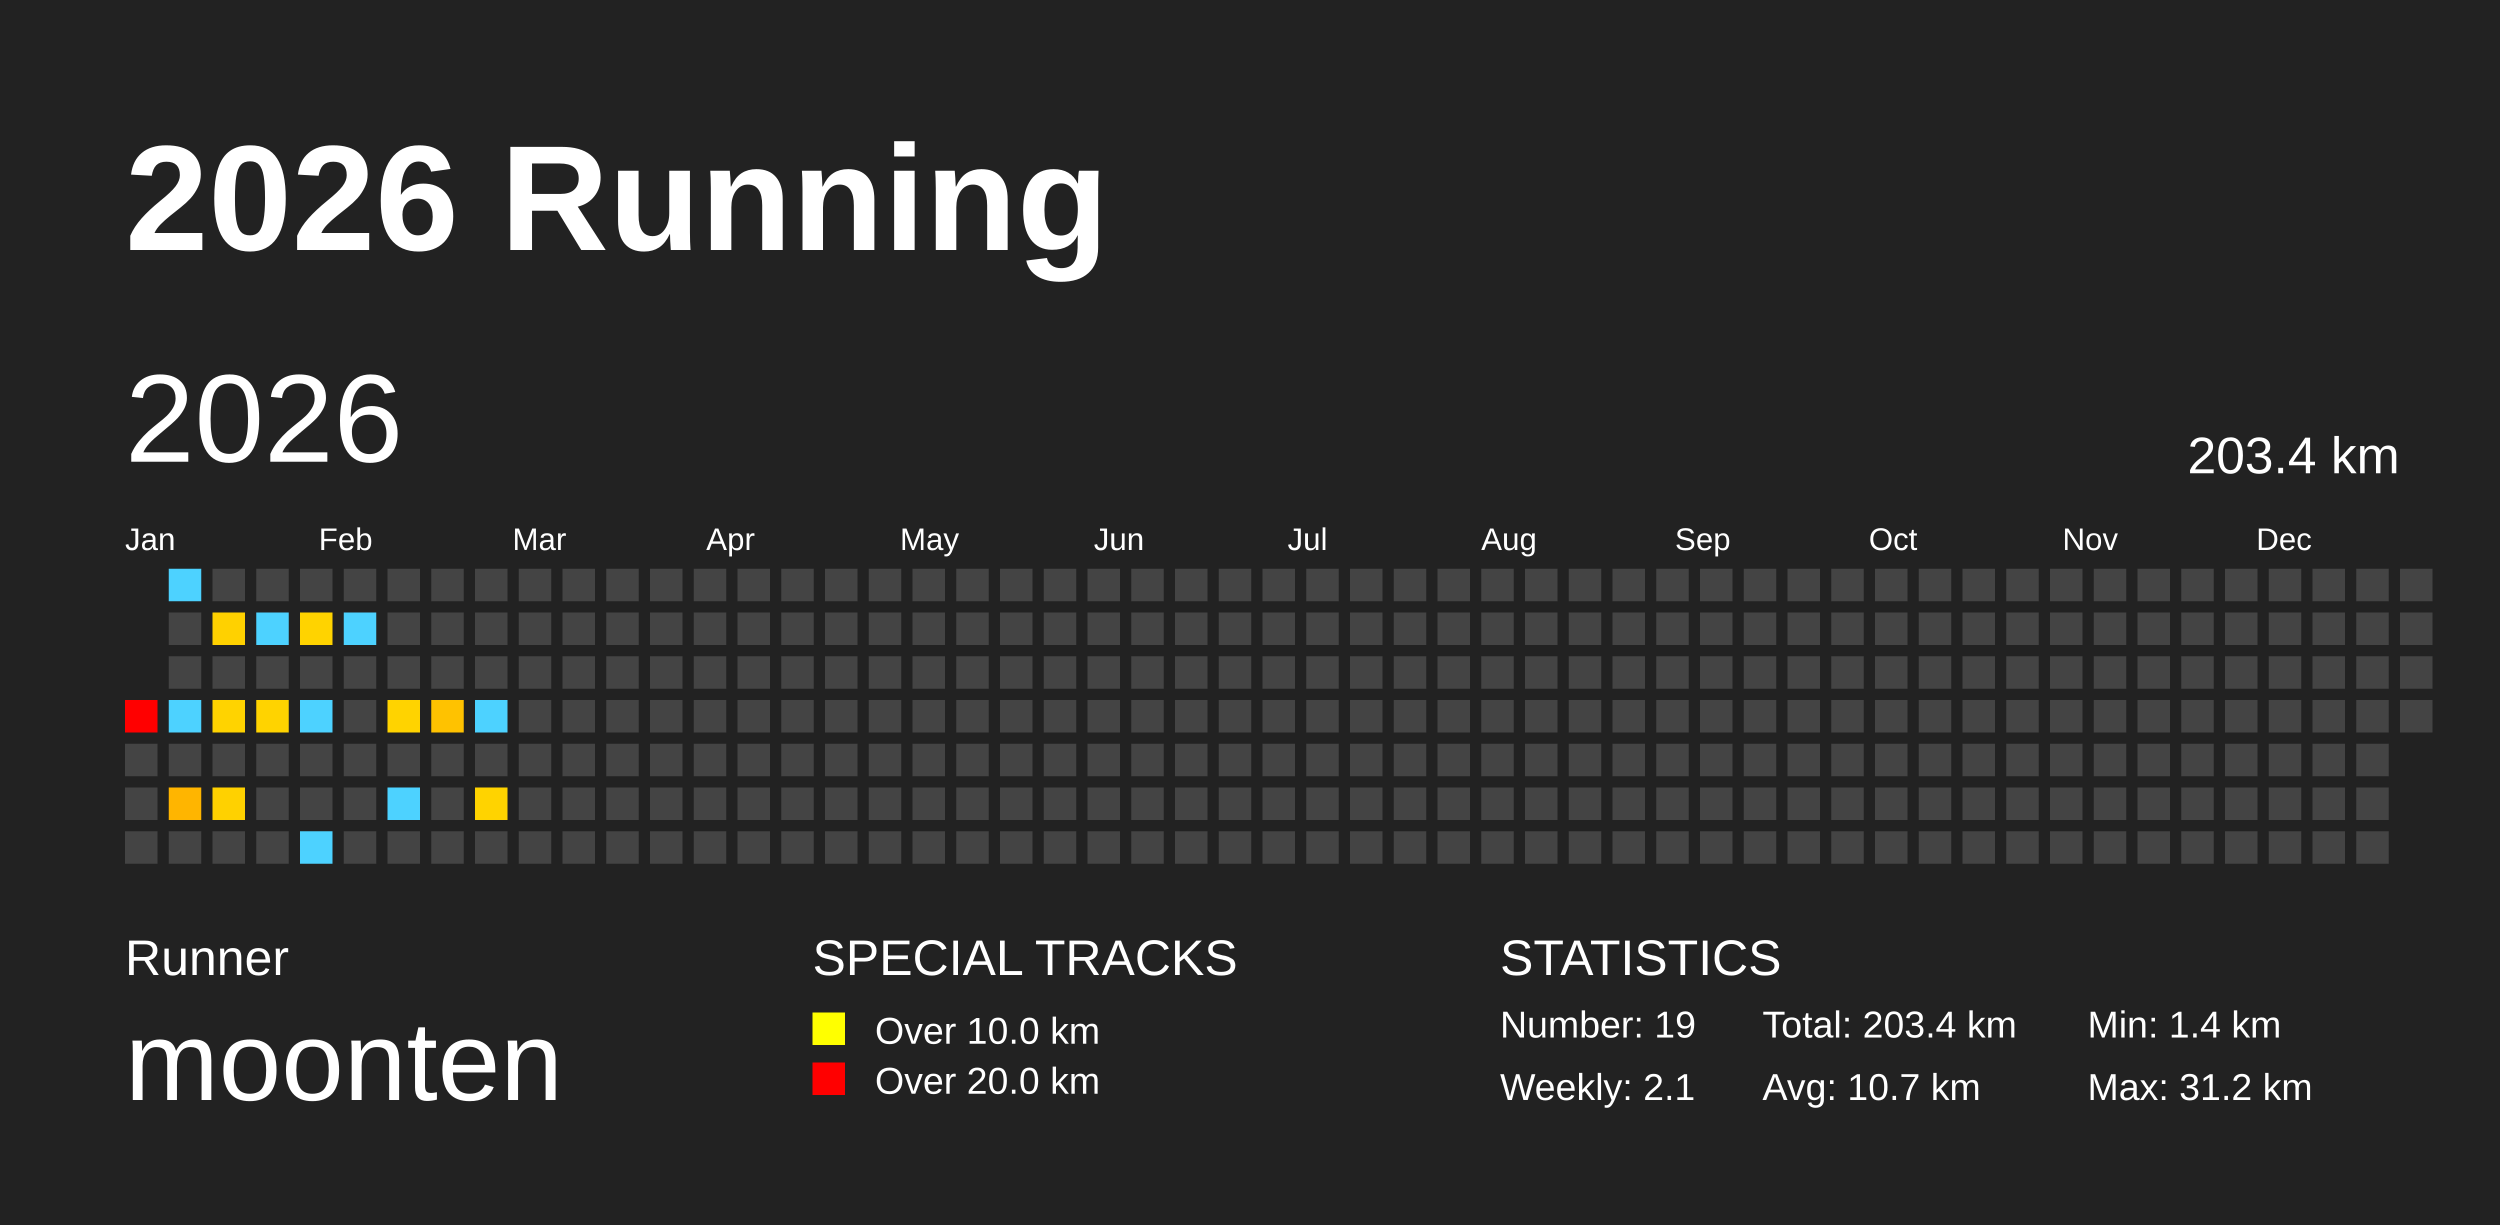
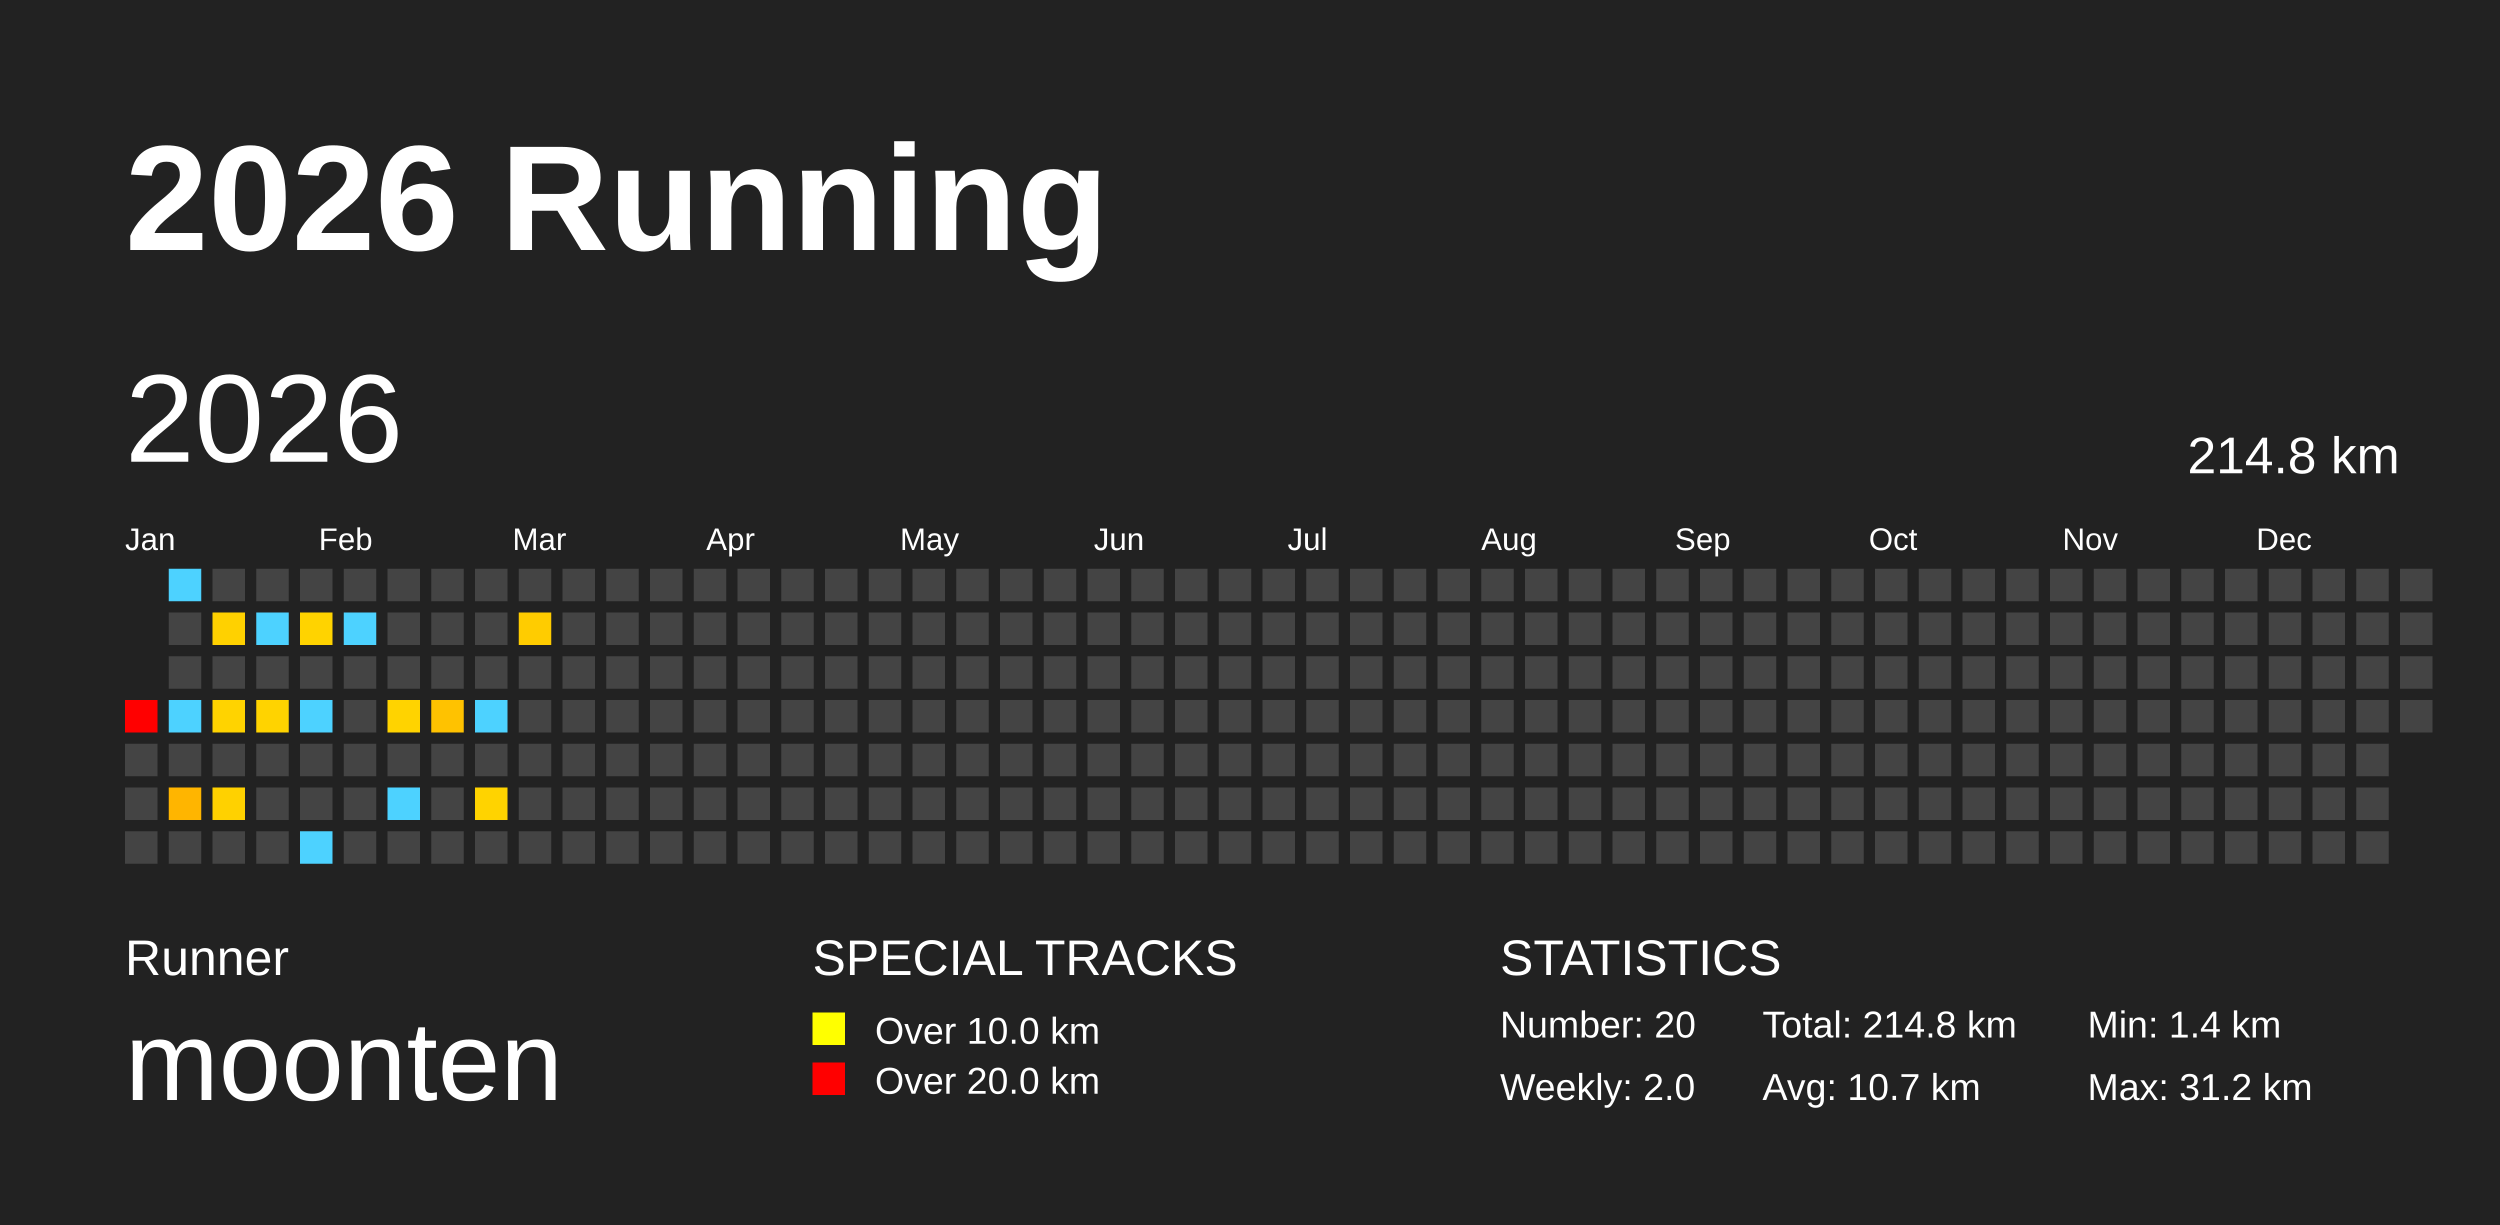
<svg xmlns="http://www.w3.org/2000/svg" baseProfile="full" height="98mm" version="1.1" viewBox="0,0,200,98" width="200mm">
  <defs />
  <rect fill="#222222" height="98" width="200" x="0" y="0" />
  <text fill="#FFFFFF" style="font-size:12px; font-family:Arial; font-weight:bold;" x="10" y="20">2026 Running</text>
  <text fill="#FFFFFF" style="font-size:4px; font-family:Arial" x="10" y="78">Runner</text>
  <text fill="#FFFFFF" style="font-size:9px; font-family:Arial" x="10" y="88">moonten</text>
  <text fill="#FFFFFF" style="font-size:4px; font-family:Arial" x="65" y="78">SPECIAL TRACKS</text>
  <rect fill="yellow" height="2.6" width="2.6" x="65" y="81" />
  <text fill="#FFFFFF" style="font-size:3px; font-family:Arial" x="70" y="83.5">Over 10.0 km</text>
  <rect fill="red" height="2.6" width="2.6" x="65" y="85" />
  <text fill="#FFFFFF" style="font-size:3px; font-family:Arial" x="70" y="87.5">Over 20.0 km</text>
  <text fill="#FFFFFF" style="font-size:4px; font-family:Arial" x="120" y="78">STATISTICS</text>
-   <text fill="#FFFFFF" style="font-size:3px; font-family:Arial" x="120" y="83">Number: 19</text>
-   <text fill="#FFFFFF" style="font-size:3px; font-family:Arial" x="120" y="88">Weekly: 2.1</text>
-   <text fill="#FFFFFF" style="font-size:3px; font-family:Arial" x="141" y="83">Total: 203.4 km</text>
+   <text fill="#FFFFFF" style="font-size:3px; font-family:Arial" x="120" y="83">Number: 20</text>
+   <text fill="#FFFFFF" style="font-size:3px; font-family:Arial" x="120" y="88">Weekly: 2.0</text>
+   <text fill="#FFFFFF" style="font-size:3px; font-family:Arial" x="141" y="83">Total: 214.8 km</text>
  <text fill="#FFFFFF" style="font-size:3px; font-family:Arial" x="141" y="88">Avg: 10.7 km</text>
  <text fill="#FFFFFF" style="font-size:3px; font-family:Arial" x="167" y="83">Min: 1.4 km</text>
  <text fill="#FFFFFF" style="font-size:3px; font-family:Arial" x="167" y="88">Max: 31.2 km</text>
  <text dominant-baseline="hanging" fill="#FFFFFF" style="font-size:10.0px; font-family:Arial;" x="10" y="30">2026</text>
-   <text dominant-baseline="hanging" fill="#FFFFFF" style="font-size:4.125px; font-family:Arial;" x="175" y="35">203.4 km</text>
+   <text dominant-baseline="hanging" fill="#FFFFFF" style="font-size:4.125px; font-family:Arial;" x="175" y="35">214.8 km</text>
  <text fill="#FFFFFF" style="font-size:2.5px; font-family:Arial" x="10.0" y="44">Jan</text>
  <text fill="#FFFFFF" style="font-size:2.5px; font-family:Arial" x="25.5" y="44">Feb</text>
  <text fill="#FFFFFF" style="font-size:2.5px; font-family:Arial" x="41.0" y="44">Mar</text>
  <text fill="#FFFFFF" style="font-size:2.5px; font-family:Arial" x="56.5" y="44">Apr</text>
  <text fill="#FFFFFF" style="font-size:2.5px; font-family:Arial" x="72.0" y="44">May</text>
  <text fill="#FFFFFF" style="font-size:2.5px; font-family:Arial" x="87.5" y="44">Jun</text>
  <text fill="#FFFFFF" style="font-size:2.5px; font-family:Arial" x="103.0" y="44">Jul</text>
  <text fill="#FFFFFF" style="font-size:2.5px; font-family:Arial" x="118.5" y="44">Aug</text>
  <text fill="#FFFFFF" style="font-size:2.5px; font-family:Arial" x="134.0" y="44">Sep</text>
  <text fill="#FFFFFF" style="font-size:2.5px; font-family:Arial" x="149.5" y="44">Oct</text>
  <text fill="#FFFFFF" style="font-size:2.5px; font-family:Arial" x="165.0" y="44">Nov</text>
  <text fill="#FFFFFF" style="font-size:2.5px; font-family:Arial" x="180.5" y="44">Dec</text>
  <rect fill="red" height="2.6" width="2.6" x="10.0" y="56.0" />
  <rect fill="#444444" height="2.6" width="2.6" x="10.0" y="59.5" />
  <rect fill="#444444" height="2.6" width="2.6" x="10.0" y="63.0" />
  <rect fill="#444444" height="2.6" width="2.6" x="10.0" y="66.5" />
  <rect fill="#4dd2ff" height="2.6" width="2.6" x="13.5" y="45.5" />
  <rect fill="#444444" height="2.6" width="2.6" x="13.5" y="49.0" />
  <rect fill="#444444" height="2.6" width="2.6" x="13.5" y="52.5" />
  <rect fill="#4dd2ff" height="2.6" width="2.6" x="13.5" y="56.0" />
  <rect fill="#444444" height="2.6" width="2.6" x="13.5" y="59.5" />
  <rect fill="#ffb500" height="2.6" width="2.6" x="13.5" y="63.0" />
  <rect fill="#444444" height="2.6" width="2.6" x="13.5" y="66.5" />
  <rect fill="#444444" height="2.6" width="2.6" x="17.0" y="45.5" />
  <rect fill="#ffd100" height="2.6" width="2.6" x="17.0" y="49.0" />
  <rect fill="#444444" height="2.6" width="2.6" x="17.0" y="52.5" />
  <rect fill="#ffd300" height="2.6" width="2.6" x="17.0" y="56.0" />
  <rect fill="#444444" height="2.6" width="2.6" x="17.0" y="59.5" />
  <rect fill="#ffd100" height="2.6" width="2.6" x="17.0" y="63.0" />
  <rect fill="#444444" height="2.6" width="2.6" x="17.0" y="66.5" />
  <rect fill="#444444" height="2.6" width="2.6" x="20.5" y="45.5" />
  <rect fill="#4dd2ff" height="2.6" width="2.6" x="20.5" y="49.0" />
  <rect fill="#444444" height="2.6" width="2.6" x="20.5" y="52.5" />
  <rect fill="#ffd300" height="2.6" width="2.6" x="20.5" y="56.0" />
  <rect fill="#444444" height="2.6" width="2.6" x="20.5" y="59.5" />
  <rect fill="#444444" height="2.6" width="2.6" x="20.5" y="63.0" />
  <rect fill="#444444" height="2.6" width="2.6" x="20.5" y="66.5" />
  <rect fill="#444444" height="2.6" width="2.6" x="24.0" y="45.5" />
  <rect fill="#ffd300" height="2.6" width="2.6" x="24.0" y="49.0" />
  <rect fill="#444444" height="2.6" width="2.6" x="24.0" y="52.5" />
  <rect fill="#4dd2ff" height="2.6" width="2.6" x="24.0" y="56.0" />
  <rect fill="#444444" height="2.6" width="2.6" x="24.0" y="59.5" />
  <rect fill="#444444" height="2.6" width="2.6" x="24.0" y="63.0" />
  <rect fill="#4dd2ff" height="2.6" width="2.6" x="24.0" y="66.5" />
  <rect fill="#444444" height="2.6" width="2.6" x="27.5" y="45.5" />
  <rect fill="#4dd2ff" height="2.6" width="2.6" x="27.5" y="49.0" />
  <rect fill="#444444" height="2.6" width="2.6" x="27.5" y="52.5" />
  <rect fill="#444444" height="2.6" width="2.6" x="27.5" y="56.0" />
  <rect fill="#444444" height="2.6" width="2.6" x="27.5" y="59.5" />
  <rect fill="#444444" height="2.6" width="2.6" x="27.5" y="63.0" />
  <rect fill="#444444" height="2.6" width="2.6" x="27.5" y="66.5" />
  <rect fill="#444444" height="2.6" width="2.6" x="31.0" y="45.5" />
  <rect fill="#444444" height="2.6" width="2.6" x="31.0" y="49.0" />
  <rect fill="#444444" height="2.6" width="2.6" x="31.0" y="52.5" />
  <rect fill="#ffd300" height="2.6" width="2.6" x="31.0" y="56.0" />
  <rect fill="#444444" height="2.6" width="2.6" x="31.0" y="59.5" />
  <rect fill="#4dd2ff" height="2.6" width="2.6" x="31.0" y="63.0" />
  <rect fill="#444444" height="2.6" width="2.6" x="31.0" y="66.5" />
  <rect fill="#444444" height="2.6" width="2.6" x="34.5" y="45.5" />
  <rect fill="#444444" height="2.6" width="2.6" x="34.5" y="49.0" />
  <rect fill="#444444" height="2.6" width="2.6" x="34.5" y="52.5" />
  <rect fill="#ffc200" height="2.6" width="2.6" x="34.5" y="56.0" />
  <rect fill="#444444" height="2.6" width="2.6" x="34.5" y="59.5" />
  <rect fill="#444444" height="2.6" width="2.6" x="34.5" y="63.0" />
  <rect fill="#444444" height="2.6" width="2.6" x="34.5" y="66.5" />
  <rect fill="#444444" height="2.6" width="2.6" x="38.0" y="45.5" />
  <rect fill="#444444" height="2.6" width="2.6" x="38.0" y="49.0" />
  <rect fill="#444444" height="2.6" width="2.6" x="38.0" y="52.5" />
  <rect fill="#4dd2ff" height="2.6" width="2.6" x="38.0" y="56.0" />
  <rect fill="#444444" height="2.6" width="2.6" x="38.0" y="59.5" />
  <rect fill="#ffd300" height="2.6" width="2.6" x="38.0" y="63.0" />
  <rect fill="#444444" height="2.6" width="2.6" x="38.0" y="66.5" />
  <rect fill="#444444" height="2.6" width="2.6" x="41.5" y="45.5" />
-   <rect fill="#444444" height="2.6" width="2.6" x="41.5" y="49.0" />
+   <rect fill="#ffcc00" height="2.6" width="2.6" x="41.5" y="49.0" />
  <rect fill="#444444" height="2.6" width="2.6" x="41.5" y="52.5" />
  <rect fill="#444444" height="2.6" width="2.6" x="41.5" y="56.0" />
  <rect fill="#444444" height="2.6" width="2.6" x="41.5" y="59.5" />
  <rect fill="#444444" height="2.6" width="2.6" x="41.5" y="63.0" />
  <rect fill="#444444" height="2.6" width="2.6" x="41.5" y="66.5" />
  <rect fill="#444444" height="2.6" width="2.6" x="45.0" y="45.5" />
  <rect fill="#444444" height="2.6" width="2.6" x="45.0" y="49.0" />
  <rect fill="#444444" height="2.6" width="2.6" x="45.0" y="52.5" />
  <rect fill="#444444" height="2.6" width="2.6" x="45.0" y="56.0" />
  <rect fill="#444444" height="2.6" width="2.6" x="45.0" y="59.5" />
  <rect fill="#444444" height="2.6" width="2.6" x="45.0" y="63.0" />
  <rect fill="#444444" height="2.6" width="2.6" x="45.0" y="66.5" />
  <rect fill="#444444" height="2.6" width="2.6" x="48.5" y="45.5" />
  <rect fill="#444444" height="2.6" width="2.6" x="48.5" y="49.0" />
  <rect fill="#444444" height="2.6" width="2.6" x="48.5" y="52.5" />
  <rect fill="#444444" height="2.6" width="2.6" x="48.5" y="56.0" />
  <rect fill="#444444" height="2.6" width="2.6" x="48.5" y="59.5" />
  <rect fill="#444444" height="2.6" width="2.6" x="48.5" y="63.0" />
  <rect fill="#444444" height="2.6" width="2.6" x="48.5" y="66.5" />
  <rect fill="#444444" height="2.6" width="2.6" x="52.0" y="45.5" />
  <rect fill="#444444" height="2.6" width="2.6" x="52.0" y="49.0" />
  <rect fill="#444444" height="2.6" width="2.6" x="52.0" y="52.5" />
  <rect fill="#444444" height="2.6" width="2.6" x="52.0" y="56.0" />
  <rect fill="#444444" height="2.6" width="2.6" x="52.0" y="59.5" />
  <rect fill="#444444" height="2.6" width="2.6" x="52.0" y="63.0" />
  <rect fill="#444444" height="2.6" width="2.6" x="52.0" y="66.5" />
  <rect fill="#444444" height="2.6" width="2.6" x="55.5" y="45.5" />
  <rect fill="#444444" height="2.6" width="2.6" x="55.5" y="49.0" />
  <rect fill="#444444" height="2.6" width="2.6" x="55.5" y="52.5" />
  <rect fill="#444444" height="2.6" width="2.6" x="55.5" y="56.0" />
  <rect fill="#444444" height="2.6" width="2.6" x="55.5" y="59.5" />
  <rect fill="#444444" height="2.6" width="2.6" x="55.5" y="63.0" />
  <rect fill="#444444" height="2.6" width="2.6" x="55.5" y="66.5" />
  <rect fill="#444444" height="2.6" width="2.6" x="59.0" y="45.5" />
  <rect fill="#444444" height="2.6" width="2.6" x="59.0" y="49.0" />
  <rect fill="#444444" height="2.6" width="2.6" x="59.0" y="52.5" />
  <rect fill="#444444" height="2.6" width="2.6" x="59.0" y="56.0" />
  <rect fill="#444444" height="2.6" width="2.6" x="59.0" y="59.5" />
  <rect fill="#444444" height="2.6" width="2.6" x="59.0" y="63.0" />
  <rect fill="#444444" height="2.6" width="2.6" x="59.0" y="66.5" />
  <rect fill="#444444" height="2.6" width="2.6" x="62.5" y="45.5" />
  <rect fill="#444444" height="2.6" width="2.6" x="62.5" y="49.0" />
  <rect fill="#444444" height="2.6" width="2.6" x="62.5" y="52.5" />
  <rect fill="#444444" height="2.6" width="2.6" x="62.5" y="56.0" />
  <rect fill="#444444" height="2.6" width="2.6" x="62.5" y="59.5" />
  <rect fill="#444444" height="2.6" width="2.6" x="62.5" y="63.0" />
  <rect fill="#444444" height="2.6" width="2.6" x="62.5" y="66.5" />
  <rect fill="#444444" height="2.6" width="2.6" x="66.0" y="45.5" />
  <rect fill="#444444" height="2.6" width="2.6" x="66.0" y="49.0" />
  <rect fill="#444444" height="2.6" width="2.6" x="66.0" y="52.5" />
  <rect fill="#444444" height="2.6" width="2.6" x="66.0" y="56.0" />
  <rect fill="#444444" height="2.6" width="2.6" x="66.0" y="59.5" />
  <rect fill="#444444" height="2.6" width="2.6" x="66.0" y="63.0" />
  <rect fill="#444444" height="2.6" width="2.6" x="66.0" y="66.5" />
  <rect fill="#444444" height="2.6" width="2.6" x="69.5" y="45.5" />
  <rect fill="#444444" height="2.6" width="2.6" x="69.5" y="49.0" />
  <rect fill="#444444" height="2.6" width="2.6" x="69.5" y="52.5" />
  <rect fill="#444444" height="2.6" width="2.6" x="69.5" y="56.0" />
  <rect fill="#444444" height="2.6" width="2.6" x="69.5" y="59.5" />
  <rect fill="#444444" height="2.6" width="2.6" x="69.5" y="63.0" />
  <rect fill="#444444" height="2.6" width="2.6" x="69.5" y="66.5" />
  <rect fill="#444444" height="2.6" width="2.6" x="73.0" y="45.5" />
  <rect fill="#444444" height="2.6" width="2.6" x="73.0" y="49.0" />
  <rect fill="#444444" height="2.6" width="2.6" x="73.0" y="52.5" />
  <rect fill="#444444" height="2.6" width="2.6" x="73.0" y="56.0" />
  <rect fill="#444444" height="2.6" width="2.6" x="73.0" y="59.5" />
  <rect fill="#444444" height="2.6" width="2.6" x="73.0" y="63.0" />
  <rect fill="#444444" height="2.6" width="2.6" x="73.0" y="66.5" />
  <rect fill="#444444" height="2.6" width="2.6" x="76.5" y="45.5" />
  <rect fill="#444444" height="2.6" width="2.6" x="76.5" y="49.0" />
  <rect fill="#444444" height="2.6" width="2.6" x="76.5" y="52.5" />
  <rect fill="#444444" height="2.6" width="2.6" x="76.5" y="56.0" />
  <rect fill="#444444" height="2.6" width="2.6" x="76.5" y="59.5" />
  <rect fill="#444444" height="2.6" width="2.6" x="76.5" y="63.0" />
  <rect fill="#444444" height="2.6" width="2.6" x="76.5" y="66.5" />
  <rect fill="#444444" height="2.6" width="2.6" x="80.0" y="45.5" />
  <rect fill="#444444" height="2.6" width="2.6" x="80.0" y="49.0" />
  <rect fill="#444444" height="2.6" width="2.6" x="80.0" y="52.5" />
  <rect fill="#444444" height="2.6" width="2.6" x="80.0" y="56.0" />
  <rect fill="#444444" height="2.6" width="2.6" x="80.0" y="59.5" />
  <rect fill="#444444" height="2.6" width="2.6" x="80.0" y="63.0" />
  <rect fill="#444444" height="2.6" width="2.6" x="80.0" y="66.5" />
  <rect fill="#444444" height="2.6" width="2.6" x="83.5" y="45.5" />
  <rect fill="#444444" height="2.6" width="2.6" x="83.5" y="49.0" />
  <rect fill="#444444" height="2.6" width="2.6" x="83.5" y="52.5" />
  <rect fill="#444444" height="2.6" width="2.6" x="83.5" y="56.0" />
  <rect fill="#444444" height="2.6" width="2.6" x="83.5" y="59.5" />
  <rect fill="#444444" height="2.6" width="2.6" x="83.5" y="63.0" />
  <rect fill="#444444" height="2.6" width="2.6" x="83.5" y="66.5" />
  <rect fill="#444444" height="2.6" width="2.6" x="87.0" y="45.5" />
  <rect fill="#444444" height="2.6" width="2.6" x="87.0" y="49.0" />
  <rect fill="#444444" height="2.6" width="2.6" x="87.0" y="52.5" />
  <rect fill="#444444" height="2.6" width="2.6" x="87.0" y="56.0" />
  <rect fill="#444444" height="2.6" width="2.6" x="87.0" y="59.5" />
  <rect fill="#444444" height="2.6" width="2.6" x="87.0" y="63.0" />
  <rect fill="#444444" height="2.6" width="2.6" x="87.0" y="66.5" />
  <rect fill="#444444" height="2.6" width="2.6" x="90.5" y="45.5" />
  <rect fill="#444444" height="2.6" width="2.6" x="90.5" y="49.0" />
  <rect fill="#444444" height="2.6" width="2.6" x="90.5" y="52.5" />
  <rect fill="#444444" height="2.6" width="2.6" x="90.5" y="56.0" />
  <rect fill="#444444" height="2.6" width="2.6" x="90.5" y="59.5" />
  <rect fill="#444444" height="2.6" width="2.6" x="90.5" y="63.0" />
  <rect fill="#444444" height="2.6" width="2.6" x="90.5" y="66.5" />
  <rect fill="#444444" height="2.6" width="2.6" x="94.0" y="45.5" />
  <rect fill="#444444" height="2.6" width="2.6" x="94.0" y="49.0" />
  <rect fill="#444444" height="2.6" width="2.6" x="94.0" y="52.5" />
  <rect fill="#444444" height="2.6" width="2.6" x="94.0" y="56.0" />
  <rect fill="#444444" height="2.6" width="2.6" x="94.0" y="59.5" />
  <rect fill="#444444" height="2.6" width="2.6" x="94.0" y="63.0" />
  <rect fill="#444444" height="2.6" width="2.6" x="94.0" y="66.5" />
  <rect fill="#444444" height="2.6" width="2.6" x="97.5" y="45.5" />
  <rect fill="#444444" height="2.6" width="2.6" x="97.5" y="49.0" />
  <rect fill="#444444" height="2.6" width="2.6" x="97.5" y="52.5" />
  <rect fill="#444444" height="2.6" width="2.6" x="97.5" y="56.0" />
  <rect fill="#444444" height="2.6" width="2.6" x="97.5" y="59.5" />
  <rect fill="#444444" height="2.6" width="2.6" x="97.5" y="63.0" />
  <rect fill="#444444" height="2.6" width="2.6" x="97.5" y="66.5" />
  <rect fill="#444444" height="2.6" width="2.6" x="101.0" y="45.5" />
  <rect fill="#444444" height="2.6" width="2.6" x="101.0" y="49.0" />
  <rect fill="#444444" height="2.6" width="2.6" x="101.0" y="52.5" />
  <rect fill="#444444" height="2.6" width="2.6" x="101.0" y="56.0" />
  <rect fill="#444444" height="2.6" width="2.6" x="101.0" y="59.5" />
  <rect fill="#444444" height="2.6" width="2.6" x="101.0" y="63.0" />
  <rect fill="#444444" height="2.6" width="2.6" x="101.0" y="66.5" />
  <rect fill="#444444" height="2.6" width="2.6" x="104.5" y="45.5" />
  <rect fill="#444444" height="2.6" width="2.6" x="104.5" y="49.0" />
  <rect fill="#444444" height="2.6" width="2.6" x="104.5" y="52.5" />
  <rect fill="#444444" height="2.6" width="2.6" x="104.5" y="56.0" />
  <rect fill="#444444" height="2.6" width="2.6" x="104.5" y="59.5" />
  <rect fill="#444444" height="2.6" width="2.6" x="104.5" y="63.0" />
  <rect fill="#444444" height="2.6" width="2.6" x="104.5" y="66.5" />
  <rect fill="#444444" height="2.6" width="2.6" x="108.0" y="45.5" />
  <rect fill="#444444" height="2.6" width="2.6" x="108.0" y="49.0" />
  <rect fill="#444444" height="2.6" width="2.6" x="108.0" y="52.5" />
  <rect fill="#444444" height="2.6" width="2.6" x="108.0" y="56.0" />
  <rect fill="#444444" height="2.6" width="2.6" x="108.0" y="59.5" />
  <rect fill="#444444" height="2.6" width="2.6" x="108.0" y="63.0" />
  <rect fill="#444444" height="2.6" width="2.6" x="108.0" y="66.5" />
  <rect fill="#444444" height="2.6" width="2.6" x="111.5" y="45.5" />
  <rect fill="#444444" height="2.6" width="2.6" x="111.5" y="49.0" />
  <rect fill="#444444" height="2.6" width="2.6" x="111.5" y="52.5" />
  <rect fill="#444444" height="2.6" width="2.6" x="111.5" y="56.0" />
  <rect fill="#444444" height="2.6" width="2.6" x="111.5" y="59.5" />
  <rect fill="#444444" height="2.6" width="2.6" x="111.5" y="63.0" />
  <rect fill="#444444" height="2.6" width="2.6" x="111.5" y="66.5" />
  <rect fill="#444444" height="2.6" width="2.6" x="115.0" y="45.5" />
  <rect fill="#444444" height="2.6" width="2.6" x="115.0" y="49.0" />
  <rect fill="#444444" height="2.6" width="2.6" x="115.0" y="52.5" />
  <rect fill="#444444" height="2.6" width="2.6" x="115.0" y="56.0" />
  <rect fill="#444444" height="2.6" width="2.6" x="115.0" y="59.5" />
  <rect fill="#444444" height="2.6" width="2.6" x="115.0" y="63.0" />
  <rect fill="#444444" height="2.6" width="2.6" x="115.0" y="66.5" />
  <rect fill="#444444" height="2.6" width="2.6" x="118.5" y="45.5" />
  <rect fill="#444444" height="2.6" width="2.6" x="118.5" y="49.0" />
  <rect fill="#444444" height="2.6" width="2.6" x="118.5" y="52.5" />
  <rect fill="#444444" height="2.6" width="2.6" x="118.5" y="56.0" />
  <rect fill="#444444" height="2.6" width="2.6" x="118.5" y="59.5" />
  <rect fill="#444444" height="2.6" width="2.6" x="118.5" y="63.0" />
  <rect fill="#444444" height="2.6" width="2.6" x="118.5" y="66.5" />
  <rect fill="#444444" height="2.6" width="2.6" x="122.0" y="45.5" />
  <rect fill="#444444" height="2.6" width="2.6" x="122.0" y="49.0" />
  <rect fill="#444444" height="2.6" width="2.6" x="122.0" y="52.5" />
  <rect fill="#444444" height="2.6" width="2.6" x="122.0" y="56.0" />
  <rect fill="#444444" height="2.6" width="2.6" x="122.0" y="59.5" />
  <rect fill="#444444" height="2.6" width="2.6" x="122.0" y="63.0" />
  <rect fill="#444444" height="2.6" width="2.6" x="122.0" y="66.5" />
  <rect fill="#444444" height="2.6" width="2.6" x="125.5" y="45.5" />
  <rect fill="#444444" height="2.6" width="2.6" x="125.5" y="49.0" />
  <rect fill="#444444" height="2.6" width="2.6" x="125.5" y="52.5" />
  <rect fill="#444444" height="2.6" width="2.6" x="125.5" y="56.0" />
  <rect fill="#444444" height="2.6" width="2.6" x="125.5" y="59.5" />
  <rect fill="#444444" height="2.6" width="2.6" x="125.5" y="63.0" />
  <rect fill="#444444" height="2.6" width="2.6" x="125.5" y="66.5" />
  <rect fill="#444444" height="2.6" width="2.6" x="129.0" y="45.5" />
  <rect fill="#444444" height="2.6" width="2.6" x="129.0" y="49.0" />
  <rect fill="#444444" height="2.6" width="2.6" x="129.0" y="52.5" />
  <rect fill="#444444" height="2.6" width="2.6" x="129.0" y="56.0" />
  <rect fill="#444444" height="2.6" width="2.6" x="129.0" y="59.5" />
  <rect fill="#444444" height="2.6" width="2.6" x="129.0" y="63.0" />
  <rect fill="#444444" height="2.6" width="2.6" x="129.0" y="66.5" />
  <rect fill="#444444" height="2.6" width="2.6" x="132.5" y="45.5" />
  <rect fill="#444444" height="2.6" width="2.6" x="132.5" y="49.0" />
  <rect fill="#444444" height="2.6" width="2.6" x="132.5" y="52.5" />
  <rect fill="#444444" height="2.6" width="2.6" x="132.5" y="56.0" />
  <rect fill="#444444" height="2.6" width="2.6" x="132.5" y="59.5" />
  <rect fill="#444444" height="2.6" width="2.6" x="132.5" y="63.0" />
  <rect fill="#444444" height="2.6" width="2.6" x="132.5" y="66.5" />
  <rect fill="#444444" height="2.6" width="2.6" x="136.0" y="45.5" />
  <rect fill="#444444" height="2.6" width="2.6" x="136.0" y="49.0" />
  <rect fill="#444444" height="2.6" width="2.6" x="136.0" y="52.5" />
  <rect fill="#444444" height="2.6" width="2.6" x="136.0" y="56.0" />
  <rect fill="#444444" height="2.6" width="2.6" x="136.0" y="59.5" />
  <rect fill="#444444" height="2.6" width="2.6" x="136.0" y="63.0" />
  <rect fill="#444444" height="2.6" width="2.6" x="136.0" y="66.5" />
  <rect fill="#444444" height="2.6" width="2.6" x="139.5" y="45.5" />
  <rect fill="#444444" height="2.6" width="2.6" x="139.5" y="49.0" />
  <rect fill="#444444" height="2.6" width="2.6" x="139.5" y="52.5" />
  <rect fill="#444444" height="2.6" width="2.6" x="139.5" y="56.0" />
  <rect fill="#444444" height="2.6" width="2.6" x="139.5" y="59.5" />
  <rect fill="#444444" height="2.6" width="2.6" x="139.5" y="63.0" />
  <rect fill="#444444" height="2.6" width="2.6" x="139.5" y="66.5" />
  <rect fill="#444444" height="2.6" width="2.6" x="143.0" y="45.5" />
  <rect fill="#444444" height="2.6" width="2.6" x="143.0" y="49.0" />
  <rect fill="#444444" height="2.6" width="2.6" x="143.0" y="52.5" />
  <rect fill="#444444" height="2.6" width="2.6" x="143.0" y="56.0" />
  <rect fill="#444444" height="2.6" width="2.6" x="143.0" y="59.5" />
  <rect fill="#444444" height="2.6" width="2.6" x="143.0" y="63.0" />
  <rect fill="#444444" height="2.6" width="2.6" x="143.0" y="66.5" />
  <rect fill="#444444" height="2.6" width="2.6" x="146.5" y="45.5" />
  <rect fill="#444444" height="2.6" width="2.6" x="146.5" y="49.0" />
  <rect fill="#444444" height="2.6" width="2.6" x="146.5" y="52.5" />
  <rect fill="#444444" height="2.6" width="2.6" x="146.5" y="56.0" />
  <rect fill="#444444" height="2.6" width="2.6" x="146.5" y="59.5" />
  <rect fill="#444444" height="2.6" width="2.6" x="146.5" y="63.0" />
  <rect fill="#444444" height="2.6" width="2.6" x="146.5" y="66.5" />
  <rect fill="#444444" height="2.6" width="2.6" x="150.0" y="45.5" />
  <rect fill="#444444" height="2.6" width="2.6" x="150.0" y="49.0" />
  <rect fill="#444444" height="2.6" width="2.6" x="150.0" y="52.5" />
  <rect fill="#444444" height="2.6" width="2.6" x="150.0" y="56.0" />
  <rect fill="#444444" height="2.6" width="2.6" x="150.0" y="59.5" />
  <rect fill="#444444" height="2.6" width="2.6" x="150.0" y="63.0" />
  <rect fill="#444444" height="2.6" width="2.6" x="150.0" y="66.5" />
  <rect fill="#444444" height="2.6" width="2.6" x="153.5" y="45.5" />
  <rect fill="#444444" height="2.6" width="2.6" x="153.5" y="49.0" />
  <rect fill="#444444" height="2.6" width="2.6" x="153.5" y="52.5" />
  <rect fill="#444444" height="2.6" width="2.6" x="153.5" y="56.0" />
  <rect fill="#444444" height="2.6" width="2.6" x="153.5" y="59.5" />
  <rect fill="#444444" height="2.6" width="2.6" x="153.5" y="63.0" />
  <rect fill="#444444" height="2.6" width="2.6" x="153.5" y="66.5" />
  <rect fill="#444444" height="2.6" width="2.6" x="157.0" y="45.5" />
  <rect fill="#444444" height="2.6" width="2.6" x="157.0" y="49.0" />
  <rect fill="#444444" height="2.6" width="2.6" x="157.0" y="52.5" />
  <rect fill="#444444" height="2.6" width="2.6" x="157.0" y="56.0" />
  <rect fill="#444444" height="2.6" width="2.6" x="157.0" y="59.5" />
  <rect fill="#444444" height="2.6" width="2.6" x="157.0" y="63.0" />
  <rect fill="#444444" height="2.6" width="2.6" x="157.0" y="66.5" />
  <rect fill="#444444" height="2.6" width="2.6" x="160.5" y="45.5" />
  <rect fill="#444444" height="2.6" width="2.6" x="160.5" y="49.0" />
  <rect fill="#444444" height="2.6" width="2.6" x="160.5" y="52.5" />
  <rect fill="#444444" height="2.6" width="2.6" x="160.5" y="56.0" />
  <rect fill="#444444" height="2.6" width="2.6" x="160.5" y="59.5" />
  <rect fill="#444444" height="2.6" width="2.6" x="160.5" y="63.0" />
  <rect fill="#444444" height="2.6" width="2.6" x="160.5" y="66.5" />
  <rect fill="#444444" height="2.6" width="2.6" x="164.0" y="45.5" />
  <rect fill="#444444" height="2.6" width="2.6" x="164.0" y="49.0" />
  <rect fill="#444444" height="2.6" width="2.6" x="164.0" y="52.5" />
  <rect fill="#444444" height="2.6" width="2.6" x="164.0" y="56.0" />
  <rect fill="#444444" height="2.6" width="2.6" x="164.0" y="59.5" />
  <rect fill="#444444" height="2.6" width="2.6" x="164.0" y="63.0" />
  <rect fill="#444444" height="2.6" width="2.6" x="164.0" y="66.5" />
  <rect fill="#444444" height="2.6" width="2.6" x="167.5" y="45.5" />
  <rect fill="#444444" height="2.6" width="2.6" x="167.5" y="49.0" />
  <rect fill="#444444" height="2.6" width="2.6" x="167.5" y="52.5" />
  <rect fill="#444444" height="2.6" width="2.6" x="167.5" y="56.0" />
  <rect fill="#444444" height="2.6" width="2.6" x="167.5" y="59.5" />
  <rect fill="#444444" height="2.6" width="2.6" x="167.5" y="63.0" />
  <rect fill="#444444" height="2.6" width="2.6" x="167.5" y="66.5" />
  <rect fill="#444444" height="2.6" width="2.6" x="171.0" y="45.5" />
  <rect fill="#444444" height="2.6" width="2.6" x="171.0" y="49.0" />
  <rect fill="#444444" height="2.6" width="2.6" x="171.0" y="52.5" />
  <rect fill="#444444" height="2.6" width="2.6" x="171.0" y="56.0" />
  <rect fill="#444444" height="2.6" width="2.6" x="171.0" y="59.5" />
  <rect fill="#444444" height="2.6" width="2.6" x="171.0" y="63.0" />
  <rect fill="#444444" height="2.6" width="2.6" x="171.0" y="66.5" />
  <rect fill="#444444" height="2.6" width="2.6" x="174.5" y="45.5" />
  <rect fill="#444444" height="2.6" width="2.6" x="174.5" y="49.0" />
  <rect fill="#444444" height="2.6" width="2.6" x="174.5" y="52.5" />
  <rect fill="#444444" height="2.6" width="2.6" x="174.5" y="56.0" />
  <rect fill="#444444" height="2.6" width="2.6" x="174.5" y="59.5" />
  <rect fill="#444444" height="2.6" width="2.6" x="174.5" y="63.0" />
  <rect fill="#444444" height="2.6" width="2.6" x="174.5" y="66.5" />
  <rect fill="#444444" height="2.6" width="2.6" x="178.0" y="45.5" />
  <rect fill="#444444" height="2.6" width="2.6" x="178.0" y="49.0" />
  <rect fill="#444444" height="2.6" width="2.6" x="178.0" y="52.5" />
  <rect fill="#444444" height="2.6" width="2.6" x="178.0" y="56.0" />
  <rect fill="#444444" height="2.6" width="2.6" x="178.0" y="59.5" />
  <rect fill="#444444" height="2.6" width="2.6" x="178.0" y="63.0" />
  <rect fill="#444444" height="2.6" width="2.6" x="178.0" y="66.5" />
  <rect fill="#444444" height="2.6" width="2.6" x="181.5" y="45.5" />
  <rect fill="#444444" height="2.6" width="2.6" x="181.5" y="49.0" />
  <rect fill="#444444" height="2.6" width="2.6" x="181.5" y="52.5" />
  <rect fill="#444444" height="2.6" width="2.6" x="181.5" y="56.0" />
  <rect fill="#444444" height="2.6" width="2.6" x="181.5" y="59.5" />
  <rect fill="#444444" height="2.6" width="2.6" x="181.5" y="63.0" />
  <rect fill="#444444" height="2.6" width="2.6" x="181.5" y="66.5" />
  <rect fill="#444444" height="2.6" width="2.6" x="185.0" y="45.5" />
  <rect fill="#444444" height="2.6" width="2.6" x="185.0" y="49.0" />
  <rect fill="#444444" height="2.6" width="2.6" x="185.0" y="52.5" />
  <rect fill="#444444" height="2.6" width="2.6" x="185.0" y="56.0" />
  <rect fill="#444444" height="2.6" width="2.6" x="185.0" y="59.5" />
  <rect fill="#444444" height="2.6" width="2.6" x="185.0" y="63.0" />
  <rect fill="#444444" height="2.6" width="2.6" x="185.0" y="66.5" />
  <rect fill="#444444" height="2.6" width="2.6" x="188.5" y="45.5" />
  <rect fill="#444444" height="2.6" width="2.6" x="188.5" y="49.0" />
  <rect fill="#444444" height="2.6" width="2.6" x="188.5" y="52.5" />
  <rect fill="#444444" height="2.6" width="2.6" x="188.5" y="56.0" />
  <rect fill="#444444" height="2.6" width="2.6" x="188.5" y="59.5" />
  <rect fill="#444444" height="2.6" width="2.6" x="188.5" y="63.0" />
  <rect fill="#444444" height="2.6" width="2.6" x="188.5" y="66.5" />
  <rect fill="#444444" height="2.6" width="2.6" x="192.0" y="45.5" />
  <rect fill="#444444" height="2.6" width="2.6" x="192.0" y="49.0" />
  <rect fill="#444444" height="2.6" width="2.6" x="192.0" y="52.5" />
  <rect fill="#444444" height="2.6" width="2.6" x="192.0" y="56.0" />
</svg>
